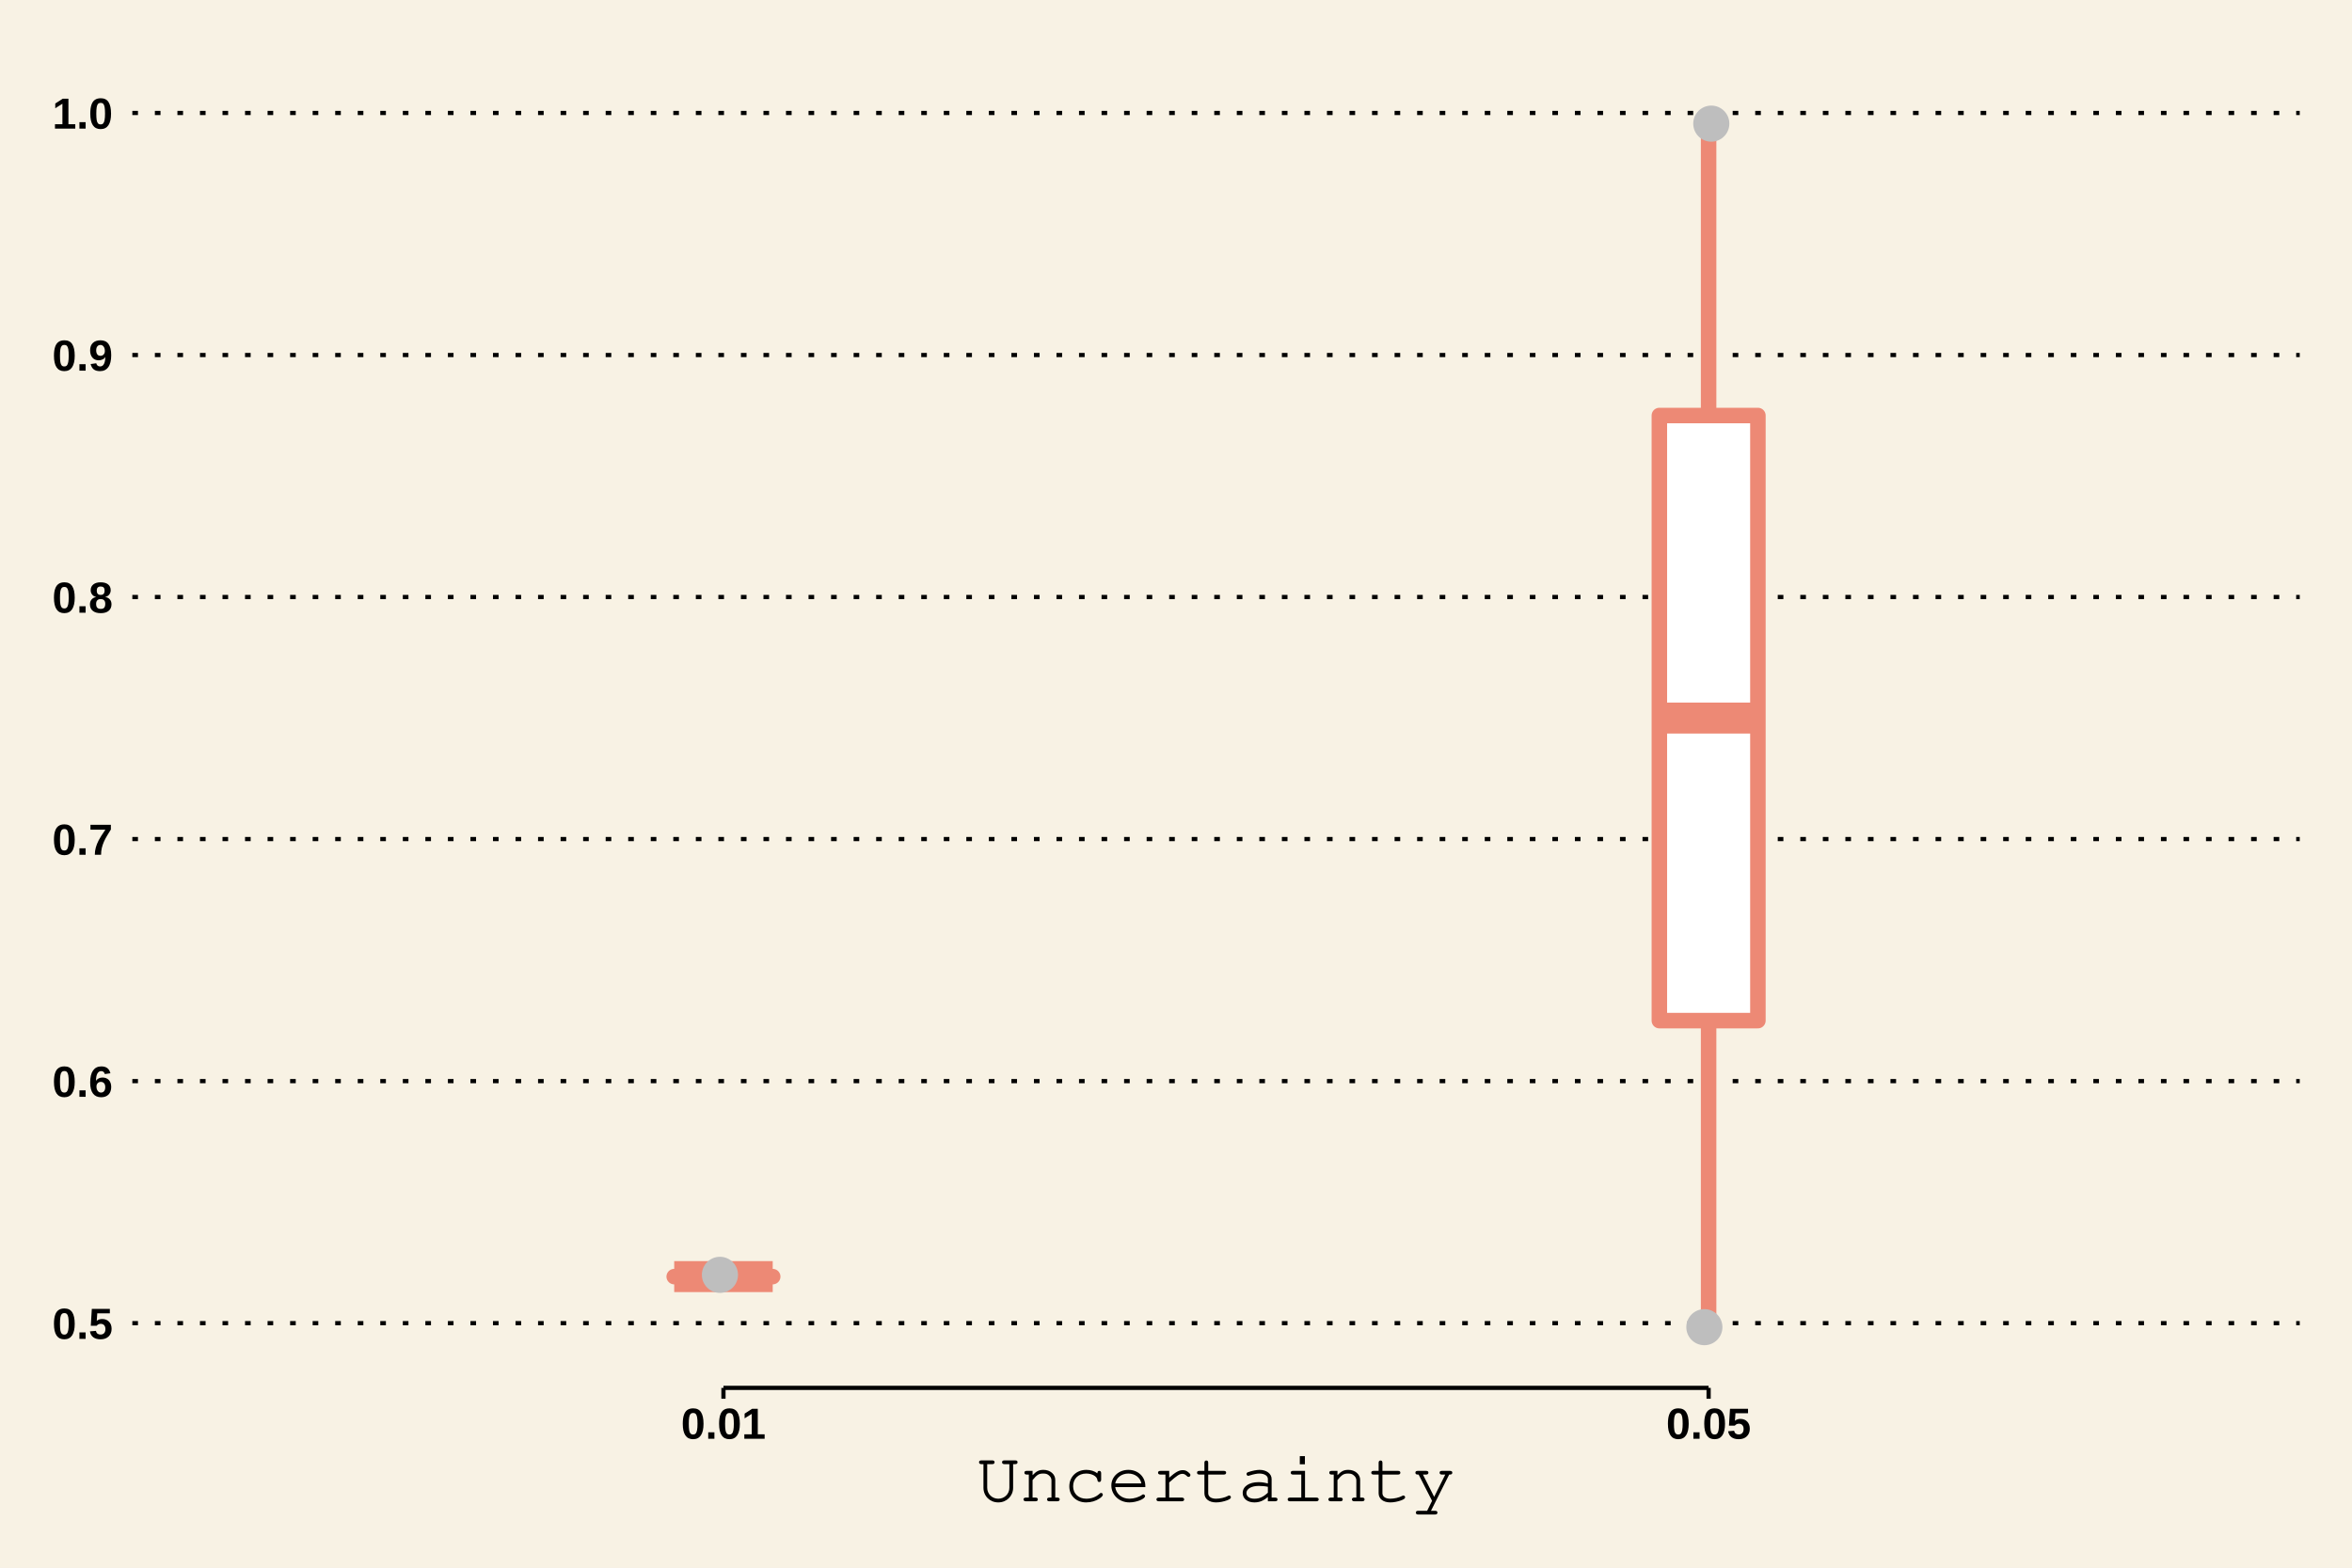
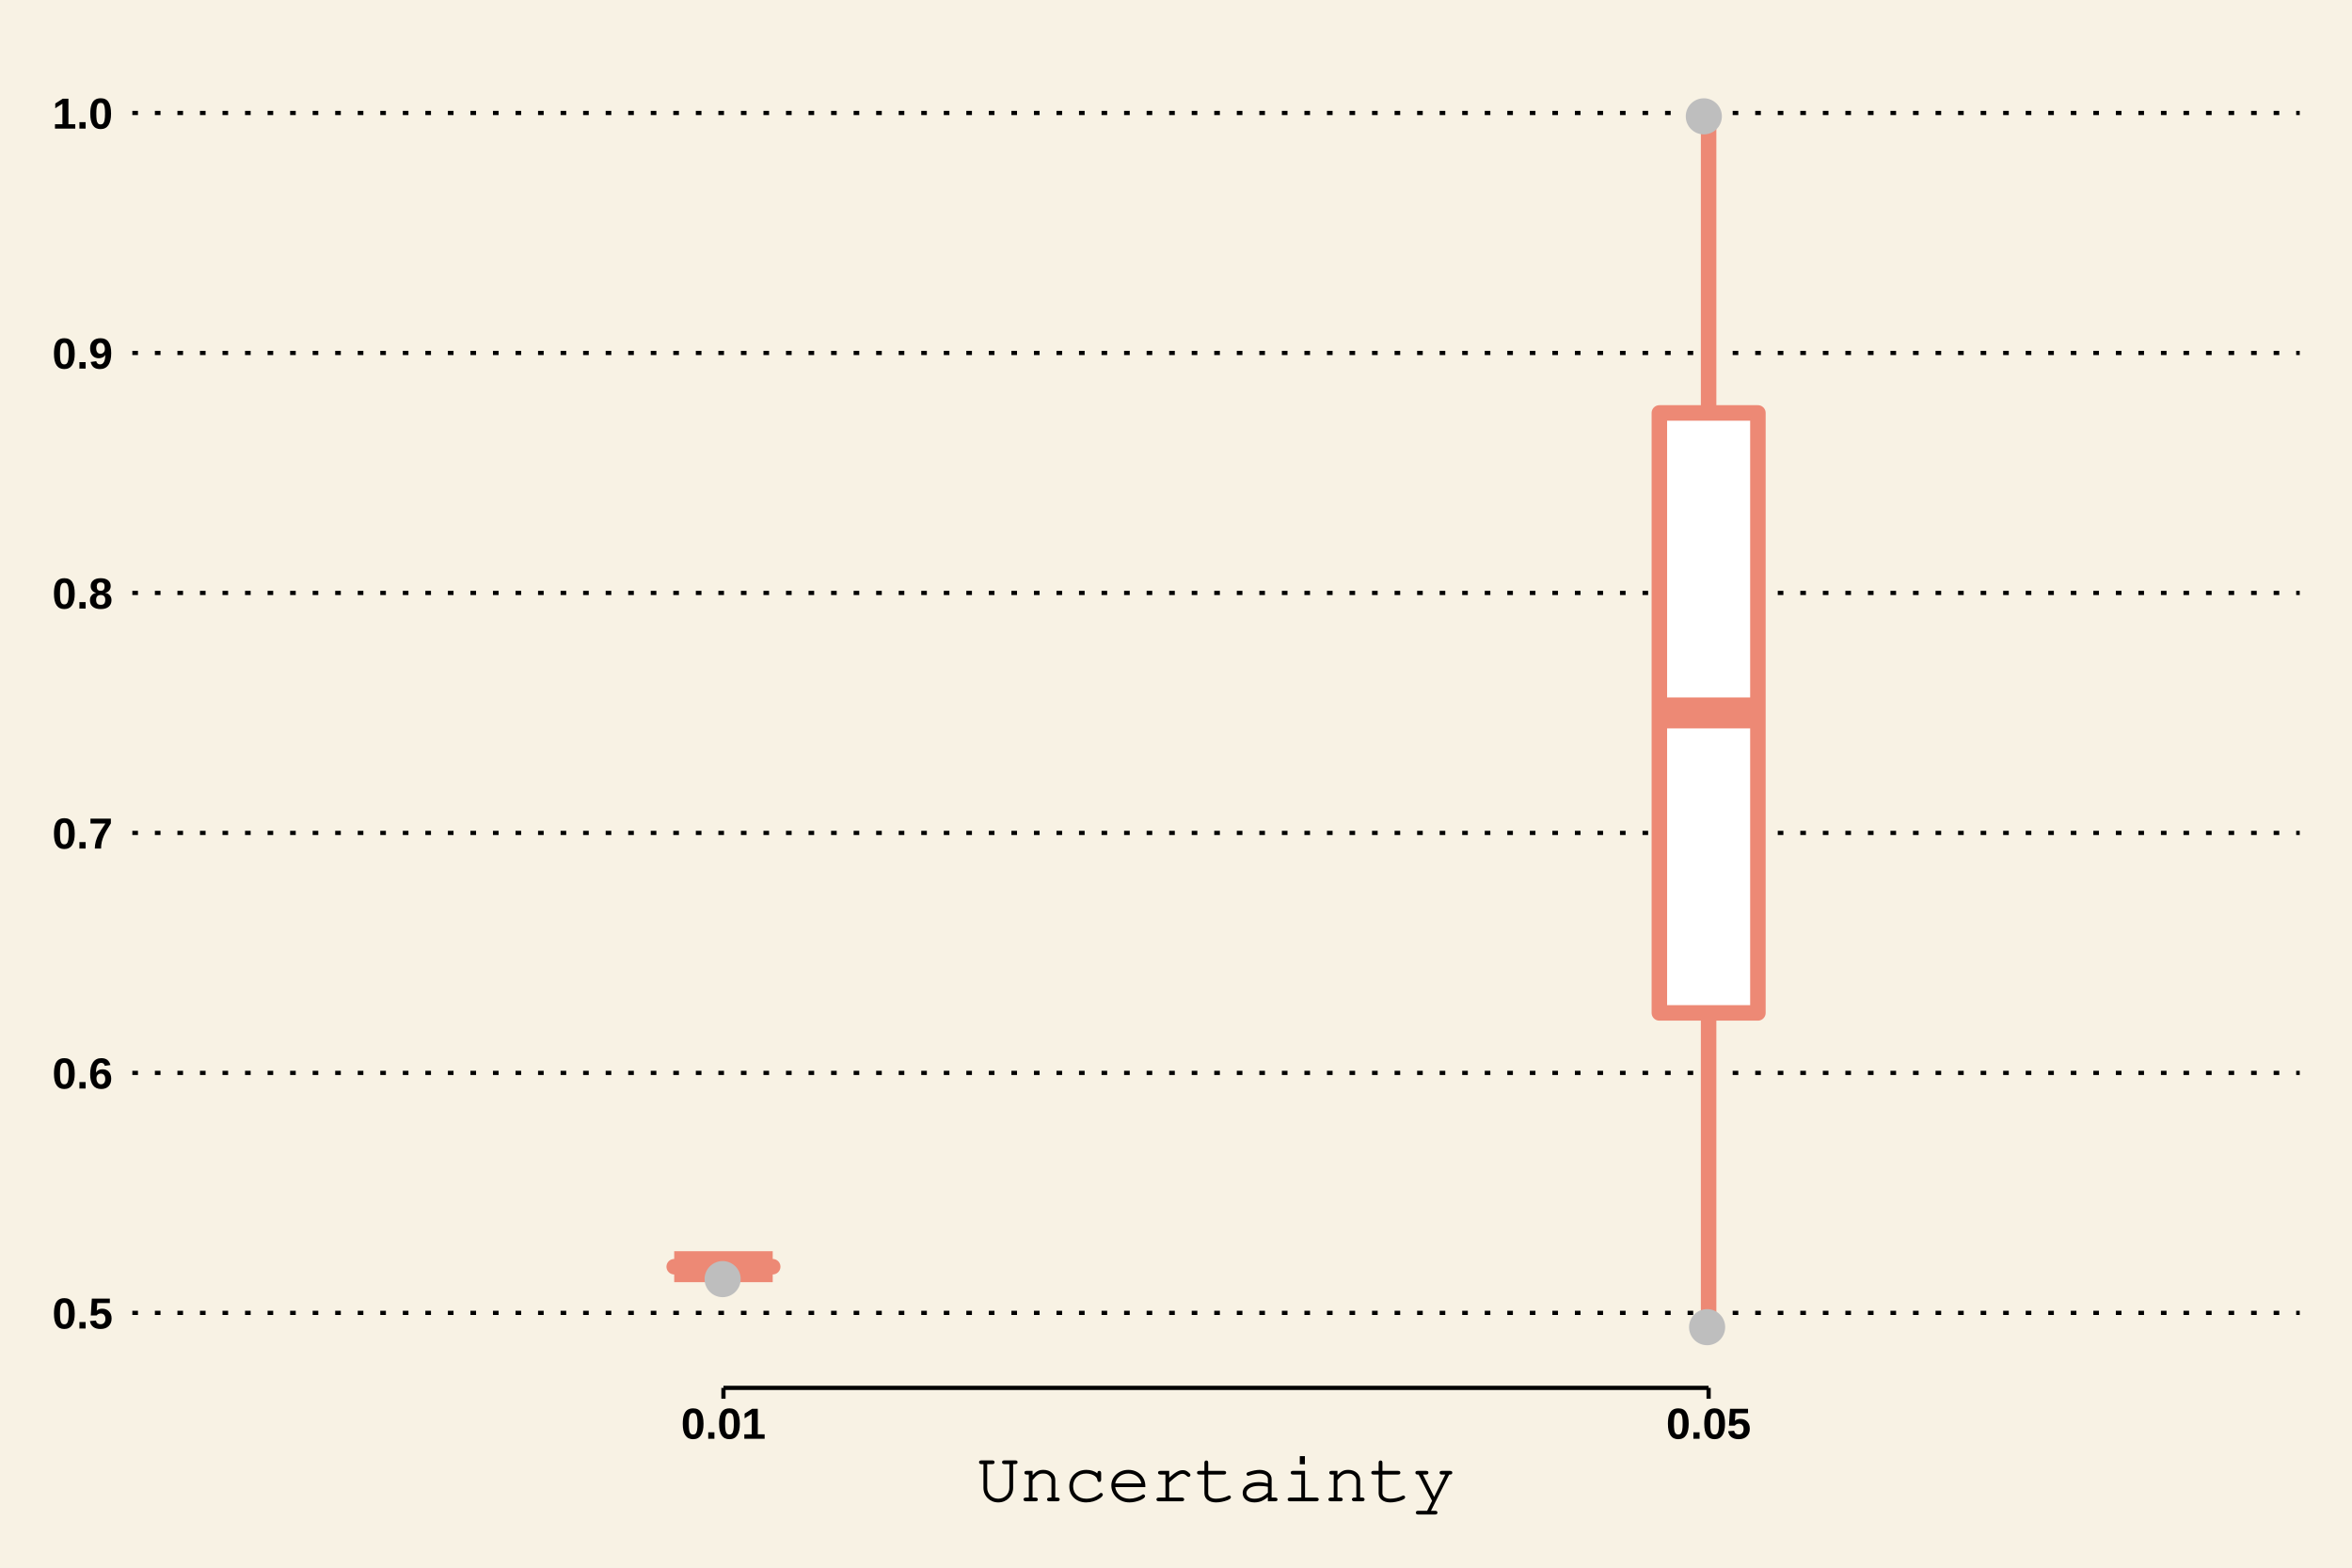
<svg xmlns="http://www.w3.org/2000/svg" class="svglite" width="648.00pt" height="432.00pt" viewBox="0 0 648.00 432.00">
  <defs>
    <style type="text/css">
    .svglite line, .svglite polyline, .svglite polygon, .svglite path, .svglite rect, .svglite circle {
      fill: none;
      stroke: #000000;
      stroke-linecap: round;
      stroke-linejoin: round;
      stroke-miterlimit: 10.00;
    }
  </style>
  </defs>
  <rect width="100%" height="100%" style="stroke: none; fill: #F8F2E4;" />
  <defs>
    <clipPath id="cpMC4wMHw2NDguMDB8MC4wMHw0MzIuMDA=">
      <rect x="0.00" y="0.00" width="648.00" height="432.00" />
    </clipPath>
  </defs>
  <g clip-path="url(#cpMC4wMHw2NDguMDB8MC4wMHw0MzIuMDA=)">
    <rect x="0.00" y="0" width="648.00" height="432.00" style="stroke-width: 1.16; stroke: none; fill: #F8F2E4;" />
  </g>
  <defs>
    <clipPath id="cpMzYuNDZ8NjMzLjYwfDE0LjQwfDM4Mi40NQ==">
      <rect x="36.46" y="14.40" width="597.14" height="368.05" />
    </clipPath>
  </defs>
  <g clip-path="url(#cpMzYuNDZ8NjMzLjYwfDE0LjQwfDM4Mi40NQ==)">
    <rect x="36.46" y="14.40" width="597.14" height="368.05" style="stroke-width: 1.16; stroke: none; fill: #F8F2E4;" />
-     <polyline points="36.46,364.62 633.60,364.62 " style="stroke-width: 1.16; stroke-dasharray: 1.55,4.66; stroke-linecap: butt;" />
-     <polyline points="36.46,297.92 633.60,297.92 " style="stroke-width: 1.16; stroke-dasharray: 1.55,4.66; stroke-linecap: butt;" />
-     <polyline points="36.46,231.22 633.60,231.22 " style="stroke-width: 1.16; stroke-dasharray: 1.55,4.66; stroke-linecap: butt;" />
-     <polyline points="36.46,164.52 633.60,164.52 " style="stroke-width: 1.16; stroke-dasharray: 1.55,4.66; stroke-linecap: butt;" />
-     <polyline points="36.46,97.83 633.60,97.83 " style="stroke-width: 1.16; stroke-dasharray: 1.55,4.66; stroke-linecap: butt;" />
+     <polyline points="36.46,361.78 633.60,361.78 " style="stroke-width: 1.16; stroke-dasharray: 1.55,4.66; stroke-linecap: butt;" />
+     <polyline points="36.46,295.65 633.60,295.65 " style="stroke-width: 1.16; stroke-dasharray: 1.55,4.66; stroke-linecap: butt;" />
+     <polyline points="36.46,229.52 633.60,229.52 " style="stroke-width: 1.16; stroke-dasharray: 1.55,4.66; stroke-linecap: butt;" />
+     <polyline points="36.46,163.39 633.60,163.39 " style="stroke-width: 1.16; stroke-dasharray: 1.55,4.66; stroke-linecap: butt;" />
+     <polyline points="36.46,97.26 633.60,97.26 " style="stroke-width: 1.16; stroke-dasharray: 1.55,4.66; stroke-linecap: butt;" />
    <polyline points="36.46,31.13 633.60,31.13 " style="stroke-width: 1.16; stroke-dasharray: 1.55,4.66; stroke-linecap: butt;" />
-     <line x1="199.32" y1="351.79" x2="199.32" y2="351.79" style="stroke-width: 4.27; stroke: #ED8975; stroke-linecap: butt;" />
-     <line x1="199.32" y1="351.79" x2="199.32" y2="351.79" style="stroke-width: 4.27; stroke: #ED8975; stroke-linecap: butt;" />
-     <polygon points="185.75,351.79 185.75,351.79 212.89,351.79 212.89,351.79 185.75,351.79 " style="stroke-width: 4.27; stroke: #ED8975; fill: #FFFFFF;" />
-     <line x1="185.75" y1="351.79" x2="212.89" y2="351.79" style="stroke-width: 8.54; stroke: #ED8975; stroke-linecap: butt;" />
-     <line x1="470.74" y1="114.50" x2="470.74" y2="31.13" style="stroke-width: 4.27; stroke: #ED8975; stroke-linecap: butt;" />
-     <line x1="470.74" y1="281.25" x2="470.74" y2="364.62" style="stroke-width: 4.27; stroke: #ED8975; stroke-linecap: butt;" />
-     <polygon points="457.17,114.50 457.17,281.25 484.32,281.25 484.32,114.50 457.17,114.50 " style="stroke-width: 4.27; stroke: #ED8975; fill: #FFFFFF;" />
-     <line x1="457.17" y1="197.87" x2="484.32" y2="197.87" style="stroke-width: 8.54; stroke: #ED8975; stroke-linecap: butt;" />
-     <circle cx="198.35" cy="351.30" r="4.62" style="stroke-width: 0.71; stroke: #BEBEBE; fill: #BEBEBE;" />
-     <circle cx="471.48" cy="34.07" r="4.62" style="stroke-width: 0.71; stroke: #BEBEBE; fill: #BEBEBE;" />
-     <circle cx="469.57" cy="365.72" r="4.62" style="stroke-width: 0.71; stroke: #BEBEBE; fill: #BEBEBE;" />
+     <line x1="199.32" y1="349.06" x2="199.32" y2="349.06" style="stroke-width: 4.27; stroke: #ED8975; stroke-linecap: butt;" />
+     <line x1="199.32" y1="349.06" x2="199.32" y2="349.06" style="stroke-width: 4.27; stroke: #ED8975; stroke-linecap: butt;" />
+     <polygon points="185.75,349.06 185.75,349.06 212.89,349.06 212.89,349.06 185.75,349.06 " style="stroke-width: 4.27; stroke: #ED8975; fill: #FFFFFF;" />
+     <line x1="185.75" y1="349.06" x2="212.89" y2="349.06" style="stroke-width: 8.54; stroke: #ED8975; stroke-linecap: butt;" />
+     <line x1="470.74" y1="113.79" x2="470.74" y2="31.13" style="stroke-width: 4.27; stroke: #ED8975; stroke-linecap: butt;" />
+     <line x1="470.74" y1="279.12" x2="470.74" y2="361.78" style="stroke-width: 4.27; stroke: #ED8975; stroke-linecap: butt;" />
+     <polygon points="457.17,113.79 457.17,279.12 484.32,279.12 484.32,113.79 457.17,113.79 " style="stroke-width: 4.27; stroke: #ED8975; fill: #FFFFFF;" />
+     <line x1="457.17" y1="196.45" x2="484.32" y2="196.45" style="stroke-width: 8.54; stroke: #ED8975; stroke-linecap: butt;" />
+     <circle cx="199.09" cy="352.48" r="4.62" style="stroke-width: 0.71; stroke: #BEBEBE; fill: #BEBEBE;" />
+     <circle cx="469.42" cy="32.06" r="4.62" style="stroke-width: 0.71; stroke: #BEBEBE; fill: #BEBEBE;" />
+     <circle cx="470.33" cy="365.72" r="4.62" style="stroke-width: 0.71; stroke: #BEBEBE; fill: #BEBEBE;" />
    <rect x="36.46" y="14.40" width="597.14" height="368.05" style="stroke-width: 1.16; stroke: none;" />
  </g>
  <g clip-path="url(#cpMC4wMHw2NDguMDB8MC4wMHw0MzIuMDA=)">
-     <text x="31.08" y="368.94" text-anchor="end" style="font-size: 12.00px; font-weight: bold; font-family: Arial;" textLength="16.68px" lengthAdjust="spacingAndGlyphs">0.5</text>
-     <text x="31.08" y="302.24" text-anchor="end" style="font-size: 12.00px; font-weight: bold; font-family: Arial;" textLength="16.68px" lengthAdjust="spacingAndGlyphs">0.6</text>
-     <text x="31.08" y="235.54" text-anchor="end" style="font-size: 12.00px; font-weight: bold; font-family: Arial;" textLength="16.68px" lengthAdjust="spacingAndGlyphs">0.7</text>
-     <text x="31.08" y="168.84" text-anchor="end" style="font-size: 12.00px; font-weight: bold; font-family: Arial;" textLength="16.68px" lengthAdjust="spacingAndGlyphs">0.8</text>
-     <text x="31.08" y="102.15" text-anchor="end" style="font-size: 12.00px; font-weight: bold; font-family: Arial;" textLength="16.68px" lengthAdjust="spacingAndGlyphs">0.9</text>
+     <text x="31.08" y="366.10" text-anchor="end" style="font-size: 12.00px; font-weight: bold; font-family: Arial;" textLength="16.68px" lengthAdjust="spacingAndGlyphs">0.5</text>
+     <text x="31.08" y="299.97" text-anchor="end" style="font-size: 12.00px; font-weight: bold; font-family: Arial;" textLength="16.68px" lengthAdjust="spacingAndGlyphs">0.6</text>
+     <text x="31.08" y="233.84" text-anchor="end" style="font-size: 12.00px; font-weight: bold; font-family: Arial;" textLength="16.68px" lengthAdjust="spacingAndGlyphs">0.7</text>
+     <text x="31.08" y="167.71" text-anchor="end" style="font-size: 12.00px; font-weight: bold; font-family: Arial;" textLength="16.68px" lengthAdjust="spacingAndGlyphs">0.8</text>
+     <text x="31.08" y="101.58" text-anchor="end" style="font-size: 12.00px; font-weight: bold; font-family: Arial;" textLength="16.68px" lengthAdjust="spacingAndGlyphs">0.9</text>
    <text x="31.08" y="35.45" text-anchor="end" style="font-size: 12.00px; font-weight: bold; font-family: Arial;" textLength="16.68px" lengthAdjust="spacingAndGlyphs">1.0</text>
    <polyline points="199.32,382.45 470.74,382.45 " style="stroke-width: 1.16; stroke-linecap: butt;" />
    <polyline points="199.32,385.44 199.32,382.45 " style="stroke-width: 1.16; stroke-linecap: butt;" />
    <polyline points="470.74,385.44 470.74,382.45 " style="stroke-width: 1.16; stroke-linecap: butt;" />
    <text x="199.32" y="396.47" text-anchor="middle" style="font-size: 12.00px; font-weight: bold; font-family: Arial;" textLength="23.36px" lengthAdjust="spacingAndGlyphs">0.01</text>
    <text x="470.74" y="396.47" text-anchor="middle" style="font-size: 12.00px; font-weight: bold; font-family: Arial;" textLength="23.36px" lengthAdjust="spacingAndGlyphs">0.05</text>
    <text x="335.03" y="413.70" text-anchor="middle" style="font-size: 20.00px; font-weight: 0; font-family: Courier;" textLength="132.03px" lengthAdjust="spacingAndGlyphs">Uncertainty</text>
  </g>
</svg>
